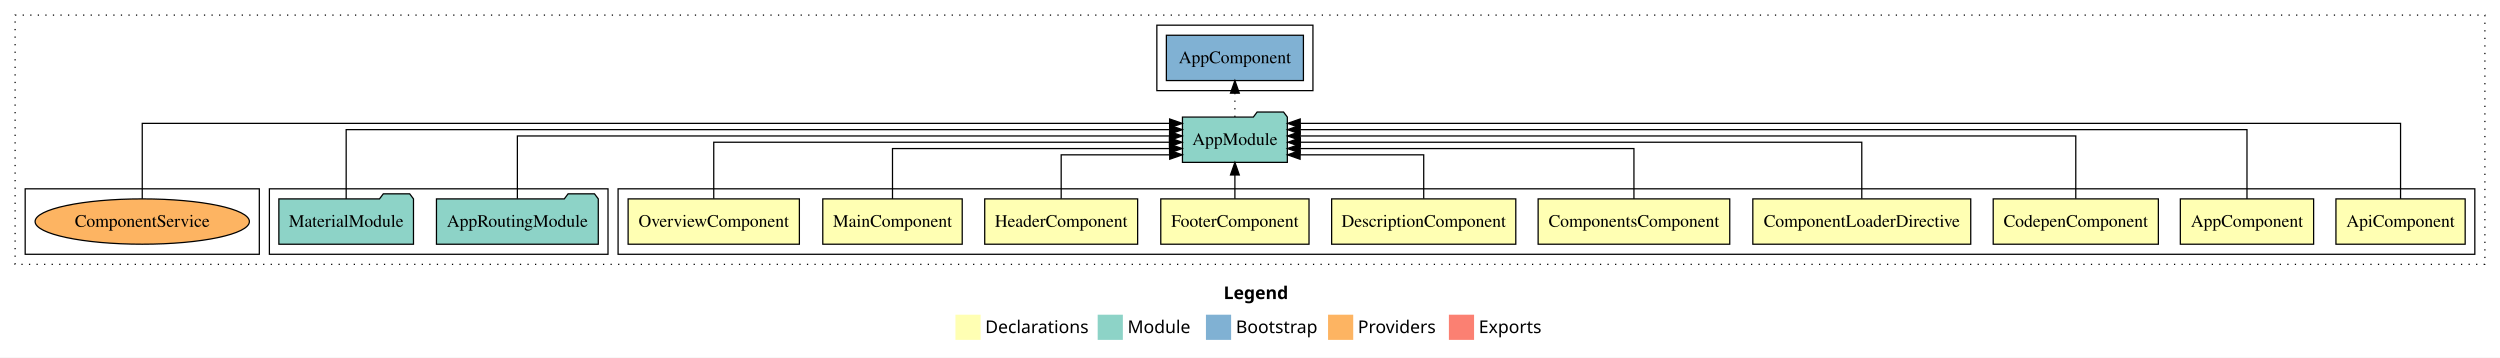
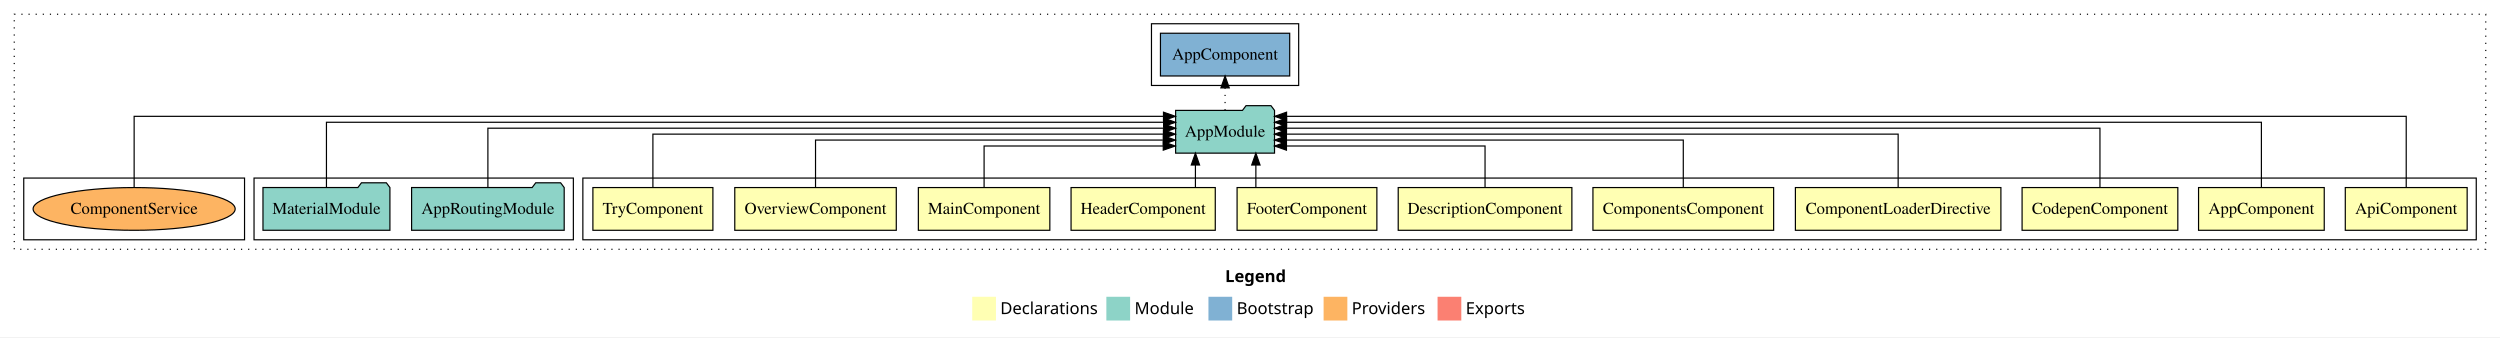
- <svg xmlns="http://www.w3.org/2000/svg" width="1986pt" height="284pt" viewBox="0.00 0.00 1986.00 284.00">
+ <svg xmlns="http://www.w3.org/2000/svg" width="2106pt" height="284pt" viewBox="0.00 0.00 2106.00 284.00">
  <g id="graph0" class="graph" transform="scale(1 1) rotate(0) translate(4 280)">
-     <polygon fill="#ffffff" stroke="transparent" points="-4,4 -4,-280 1982,-280 1982,4 -4,4" />
-     <text text-anchor="start" x="968.009" y="-42.4" font-family="sans-serif" font-weight="bold" font-size="14.00" fill="#000000">Legend</text>
-     <polygon fill="#ffffb3" stroke="transparent" points="755,-10 755,-30 775,-30 775,-10 755,-10" />
-     <text text-anchor="start" x="778.629" y="-15.4" font-family="sans-serif" font-size="14.00" fill="#000000">  Declarations</text>
-     <polygon fill="#8dd3c7" stroke="transparent" points="868,-10 868,-30 888,-30 888,-10 868,-10" />
-     <text text-anchor="start" x="891.725" y="-15.4" font-family="sans-serif" font-size="14.00" fill="#000000">  Module</text>
-     <polygon fill="#80b1d3" stroke="transparent" points="954,-10 954,-30 974,-30 974,-10 954,-10" />
-     <text text-anchor="start" x="977.781" y="-15.4" font-family="sans-serif" font-size="14.00" fill="#000000">  Bootstrap</text>
-     <polygon fill="#fdb462" stroke="transparent" points="1051,-10 1051,-30 1071,-30 1071,-10 1051,-10" />
-     <text text-anchor="start" x="1074.673" y="-15.4" font-family="sans-serif" font-size="14.00" fill="#000000">  Providers</text>
-     <polygon fill="#fb8072" stroke="transparent" points="1147,-10 1147,-30 1167,-30 1167,-10 1147,-10" />
-     <text text-anchor="start" x="1170.726" y="-15.4" font-family="sans-serif" font-size="14.00" fill="#000000">  Exports</text>
+     <polygon fill="#ffffff" stroke="transparent" points="-4,4 -4,-280 2102,-280 2102,4 -4,4" />
+     <text text-anchor="start" x="1028.009" y="-42.4" font-family="sans-serif" font-weight="bold" font-size="14.00" fill="#000000">Legend</text>
+     <polygon fill="#ffffb3" stroke="transparent" points="815,-10 815,-30 835,-30 835,-10 815,-10" />
+     <text text-anchor="start" x="838.629" y="-15.4" font-family="sans-serif" font-size="14.00" fill="#000000">  Declarations</text>
+     <polygon fill="#8dd3c7" stroke="transparent" points="928,-10 928,-30 948,-30 948,-10 928,-10" />
+     <text text-anchor="start" x="951.725" y="-15.4" font-family="sans-serif" font-size="14.00" fill="#000000">  Module</text>
+     <polygon fill="#80b1d3" stroke="transparent" points="1014,-10 1014,-30 1034,-30 1034,-10 1014,-10" />
+     <text text-anchor="start" x="1037.781" y="-15.4" font-family="sans-serif" font-size="14.00" fill="#000000">  Bootstrap</text>
+     <polygon fill="#fdb462" stroke="transparent" points="1111,-10 1111,-30 1131,-30 1131,-10 1111,-10" />
+     <text text-anchor="start" x="1134.673" y="-15.4" font-family="sans-serif" font-size="14.00" fill="#000000">  Providers</text>
+     <polygon fill="#fb8072" stroke="transparent" points="1207,-10 1207,-30 1227,-30 1227,-10 1207,-10" />
+     <text text-anchor="start" x="1230.726" y="-15.4" font-family="sans-serif" font-size="14.00" fill="#000000">  Exports</text>
    <g id="clust1" class="cluster">
-       <polygon fill="none" stroke="#000000" stroke-dasharray="1,5" points="8,-70 8,-268 1970,-268 1970,-70 8,-70" />
+       <polygon fill="none" stroke="#000000" stroke-dasharray="1,5" points="8,-70 8,-268 2090,-268 2090,-70 8,-70" />
    </g>
    <g id="clust2" class="cluster">
-       <polygon fill="none" stroke="#000000" points="487,-78 487,-130 1962,-130 1962,-78 487,-78" />
+       <polygon fill="none" stroke="#000000" points="487,-78 487,-130 2082,-130 2082,-78 487,-78" />
    </g>
-     <g id="clust13" class="cluster">
+     <g id="clust14" class="cluster">
      <polygon fill="none" stroke="#000000" points="210,-78 210,-130 479,-130 479,-78 210,-78" />
    </g>
-     <g id="clust15" class="cluster">
-       <polygon fill="none" stroke="#000000" points="915,-208 915,-260 1039,-260 1039,-208 915,-208" />
+     <g id="clust16" class="cluster">
+       <polygon fill="none" stroke="#000000" points="966,-208 966,-260 1090,-260 1090,-208 966,-208" />
    </g>
-     <g id="clust16" class="cluster">
+     <g id="clust17" class="cluster">
      <polygon fill="none" stroke="#000000" points="16,-78 16,-130 202,-130 202,-78 16,-78" />
    </g>
    <g id="node1" class="node">
-       <polygon fill="#ffffb3" stroke="#000000" points="1954.33,-122 1851.67,-122 1851.67,-86 1954.33,-86 1954.33,-122" />
-       <text text-anchor="middle" x="1903" y="-99.8" font-family="Times,serif" font-size="14.00" fill="#000000">ApiComponent</text>
+       <polygon fill="#ffffb3" stroke="#000000" points="2074.33,-122 1971.67,-122 1971.67,-86 2074.33,-86 2074.33,-122" />
+       <text text-anchor="middle" x="2023" y="-99.8" font-family="Times,serif" font-size="14.00" fill="#000000">ApiComponent</text>
+     </g>
+     <g id="node12" class="node">
+       <polygon fill="#8dd3c7" stroke="#000000" points="1069.657,-187 1066.657,-191 1045.657,-191 1042.657,-187 986.343,-187 986.343,-151 1069.657,-151 1069.657,-187" />
+       <text text-anchor="middle" x="1028" y="-164.8" font-family="Times,serif" font-size="14.00" fill="#000000">AppModule</text>
+     </g>
+     <g id="edge1" class="edge">
+       <path fill="none" stroke="#000000" d="M2023,-122.091C2023,-145.133 2023,-182 2023,-182 2023,-182 1079.802,-182 1079.802,-182" />
+       <polygon fill="#000000" stroke="#000000" points="1079.802,-178.5 1069.802,-182 1079.802,-185.5 1079.802,-178.5" />
+     </g>
+     <g id="node2" class="node">
+       <polygon fill="#ffffb3" stroke="#000000" points="1953.94,-122 1848.06,-122 1848.06,-86 1953.94,-86 1953.94,-122" />
+       <text text-anchor="middle" x="1901" y="-99.8" font-family="Times,serif" font-size="14.00" fill="#000000">AppComponent</text>
+     </g>
+     <g id="edge2" class="edge">
+       <path fill="none" stroke="#000000" d="M1901,-122.045C1901,-143.662 1901,-177 1901,-177 1901,-177 1079.812,-177 1079.812,-177" />
+       <polygon fill="#000000" stroke="#000000" points="1079.812,-173.5 1069.812,-177 1079.812,-180.5 1079.812,-173.5" />
+     </g>
+     <g id="node3" class="node">
+       <polygon fill="#ffffb3" stroke="#000000" points="1830.598,-122 1699.402,-122 1699.402,-86 1830.598,-86 1830.598,-122" />
+       <text text-anchor="middle" x="1765" y="-99.8" font-family="Times,serif" font-size="14.00" fill="#000000">CodepenComponent</text>
+     </g>
+     <g id="edge3" class="edge">
+       <path fill="none" stroke="#000000" d="M1765,-122.223C1765,-142.365 1765,-172 1765,-172 1765,-172 1079.736,-172 1079.736,-172" />
+       <polygon fill="#000000" stroke="#000000" points="1079.736,-168.5 1069.736,-172 1079.736,-175.5 1079.736,-168.5" />
+     </g>
+     <g id="node4" class="node">
+       <polygon fill="#ffffb3" stroke="#000000" points="1681.558,-122 1508.442,-122 1508.442,-86 1681.558,-86 1681.558,-122" />
+       <text text-anchor="middle" x="1595" y="-99.8" font-family="Times,serif" font-size="14.00" fill="#000000">ComponentLoaderDirective</text>
+     </g>
+     <g id="edge4" class="edge">
+       <path fill="none" stroke="#000000" d="M1595,-122.222C1595,-140.828 1595,-167 1595,-167 1595,-167 1079.693,-167 1079.693,-167" />
+       <polygon fill="#000000" stroke="#000000" points="1079.693,-163.5 1069.693,-167 1079.693,-170.5 1079.693,-163.5" />
+     </g>
+     <g id="node5" class="node">
+       <polygon fill="#ffffb3" stroke="#000000" points="1490.109,-122 1337.891,-122 1337.891,-86 1490.109,-86 1490.109,-122" />
+       <text text-anchor="middle" x="1414" y="-99.8" font-family="Times,serif" font-size="14.00" fill="#000000">ComponentsComponent</text>
+     </g>
+     <g id="edge5" class="edge">
+       <path fill="none" stroke="#000000" d="M1414,-122.034C1414,-139.06 1414,-162 1414,-162 1414,-162 1079.676,-162 1079.676,-162" />
+       <polygon fill="#000000" stroke="#000000" points="1079.676,-158.5 1069.676,-162 1079.676,-165.5 1079.676,-158.5" />
+     </g>
+     <g id="node6" class="node">
+       <polygon fill="#ffffb3" stroke="#000000" points="1320.146,-122 1173.854,-122 1173.854,-86 1320.146,-86 1320.146,-122" />
+       <text text-anchor="middle" x="1247" y="-99.8" font-family="Times,serif" font-size="14.00" fill="#000000">DescriptionComponent</text>
+     </g>
+     <g id="edge6" class="edge">
+       <path fill="none" stroke="#000000" d="M1247,-122.24C1247,-137.571 1247,-157 1247,-157 1247,-157 1079.708,-157 1079.708,-157" />
+       <polygon fill="#000000" stroke="#000000" points="1079.708,-153.5 1069.708,-157 1079.708,-160.5 1079.708,-153.5" />
+     </g>
+     <g id="node7" class="node">
+       <polygon fill="#ffffb3" stroke="#000000" points="1155.881,-122 1038.119,-122 1038.119,-86 1155.881,-86 1155.881,-122" />
+       <text text-anchor="middle" x="1097" y="-99.8" font-family="Times,serif" font-size="14.00" fill="#000000">FooterComponent</text>
+     </g>
+     <g id="edge7" class="edge">
+       <path fill="none" stroke="#000000" d="M1053.944,-122.106C1053.944,-122.106 1053.944,-140.991 1053.944,-140.991" />
+       <polygon fill="#000000" stroke="#000000" points="1050.444,-140.991 1053.944,-150.991 1057.444,-140.991 1050.444,-140.991" />
+     </g>
+     <g id="node8" class="node">
+       <polygon fill="#ffffb3" stroke="#000000" points="1019.744,-122 898.256,-122 898.256,-86 1019.744,-86 1019.744,-122" />
+       <text text-anchor="middle" x="959" y="-99.8" font-family="Times,serif" font-size="14.00" fill="#000000">HeaderComponent</text>
+     </g>
+     <g id="edge8" class="edge">
+       <path fill="none" stroke="#000000" d="M1003.022,-122.106C1003.022,-122.106 1003.022,-140.991 1003.022,-140.991" />
+       <polygon fill="#000000" stroke="#000000" points="999.522,-140.991 1003.022,-150.991 1006.522,-140.991 999.522,-140.991" />
+     </g>
+     <g id="node9" class="node">
+       <polygon fill="#ffffb3" stroke="#000000" points="880.382,-122 769.618,-122 769.618,-86 880.382,-86 880.382,-122" />
+       <text text-anchor="middle" x="825" y="-99.8" font-family="Times,serif" font-size="14.00" fill="#000000">MainComponent</text>
+     </g>
+     <g id="edge9" class="edge">
+       <path fill="none" stroke="#000000" d="M825,-122.24C825,-137.571 825,-157 825,-157 825,-157 975.938,-157 975.938,-157" />
+       <polygon fill="#000000" stroke="#000000" points="975.938,-160.5 985.938,-157 975.938,-153.5 975.938,-160.5" />
+     </g>
+     <g id="node10" class="node">
+       <polygon fill="#ffffb3" stroke="#000000" points="751.027,-122 614.973,-122 614.973,-86 751.027,-86 751.027,-122" />
+       <text text-anchor="middle" x="683" y="-99.8" font-family="Times,serif" font-size="14.00" fill="#000000">OverviewComponent</text>
+     </g>
+     <g id="edge10" class="edge">
+       <path fill="none" stroke="#000000" d="M683,-122.034C683,-139.06 683,-162 683,-162 683,-162 976.041,-162 976.041,-162" />
+       <polygon fill="#000000" stroke="#000000" points="976.041,-165.5 986.041,-162 976.041,-158.5 976.041,-165.5" />
    </g>
    <g id="node11" class="node">
-       <polygon fill="#8dd3c7" stroke="#000000" points="1018.657,-187 1015.657,-191 994.657,-191 991.657,-187 935.343,-187 935.343,-151 1018.657,-151 1018.657,-187" />
-       <text text-anchor="middle" x="977" y="-164.8" font-family="Times,serif" font-size="14.00" fill="#000000">AppModule</text>
+       <polygon fill="#ffffb3" stroke="#000000" points="596.547,-122 495.453,-122 495.453,-86 596.547,-86 596.547,-122" />
+       <text text-anchor="middle" x="546" y="-99.8" font-family="Times,serif" font-size="14.00" fill="#000000">TryComponent</text>
    </g>
-     <g id="edge1" class="edge">
-       <path fill="none" stroke="#000000" d="M1903,-122.091C1903,-145.133 1903,-182 1903,-182 1903,-182 1028.89,-182 1028.89,-182" />
-       <polygon fill="#000000" stroke="#000000" points="1028.89,-178.5 1018.89,-182 1028.89,-185.5 1028.89,-178.5" />
+     <g id="edge11" class="edge">
+       <path fill="none" stroke="#000000" d="M546,-122.222C546,-140.828 546,-167 546,-167 546,-167 976.069,-167 976.069,-167" />
+       <polygon fill="#000000" stroke="#000000" points="976.069,-170.5 986.069,-167 976.069,-163.5 976.069,-170.5" />
    </g>
-     <g id="node2" class="node">
-       <polygon fill="#ffffb3" stroke="#000000" points="1833.94,-122 1728.06,-122 1728.06,-86 1833.94,-86 1833.94,-122" />
-       <text text-anchor="middle" x="1781" y="-99.8" font-family="Times,serif" font-size="14.00" fill="#000000">AppComponent</text>
+     <g id="node15" class="node">
+       <polygon fill="#80b1d3" stroke="#000000" points="1082.439,-252 973.561,-252 973.561,-216 1082.439,-216 1082.439,-252" />
+       <text text-anchor="middle" x="1028" y="-229.8" font-family="Times,serif" font-size="14.00" fill="#000000">AppComponent </text>
    </g>
-     <g id="edge2" class="edge">
-       <path fill="none" stroke="#000000" d="M1781,-122.045C1781,-143.662 1781,-177 1781,-177 1781,-177 1028.814,-177 1028.814,-177" />
-       <polygon fill="#000000" stroke="#000000" points="1028.814,-173.5 1018.814,-177 1028.814,-180.5 1028.814,-173.5" />
+     <g id="edge14" class="edge">
+       <path fill="none" stroke="#000000" stroke-dasharray="1,5" d="M1028,-187.106C1028,-187.106 1028,-205.991 1028,-205.991" />
+       <polygon fill="#000000" stroke="#000000" points="1024.5,-205.991 1028,-215.991 1031.5,-205.991 1024.5,-205.991" />
    </g>
-     <g id="node3" class="node">
-       <polygon fill="#ffffb3" stroke="#000000" points="1710.598,-122 1579.402,-122 1579.402,-86 1710.598,-86 1710.598,-122" />
-       <text text-anchor="middle" x="1645" y="-99.8" font-family="Times,serif" font-size="14.00" fill="#000000">CodepenComponent</text>
-     </g>
-     <g id="edge3" class="edge">
-       <path fill="none" stroke="#000000" d="M1645,-122.223C1645,-142.365 1645,-172 1645,-172 1645,-172 1028.786,-172 1028.786,-172" />
-       <polygon fill="#000000" stroke="#000000" points="1028.786,-168.5 1018.786,-172 1028.786,-175.5 1028.786,-168.5" />
-     </g>
-     <g id="node4" class="node">
-       <polygon fill="#ffffb3" stroke="#000000" points="1561.558,-122 1388.442,-122 1388.442,-86 1561.558,-86 1561.558,-122" />
-       <text text-anchor="middle" x="1475" y="-99.8" font-family="Times,serif" font-size="14.00" fill="#000000">ComponentLoaderDirective</text>
-     </g>
-     <g id="edge4" class="edge">
-       <path fill="none" stroke="#000000" d="M1475,-122.222C1475,-140.828 1475,-167 1475,-167 1475,-167 1029.03,-167 1029.03,-167" />
-       <polygon fill="#000000" stroke="#000000" points="1029.03,-163.5 1019.03,-167 1029.03,-170.5 1029.03,-163.5" />
-     </g>
-     <g id="node5" class="node">
-       <polygon fill="#ffffb3" stroke="#000000" points="1370.109,-122 1217.891,-122 1217.891,-86 1370.109,-86 1370.109,-122" />
-       <text text-anchor="middle" x="1294" y="-99.8" font-family="Times,serif" font-size="14.00" fill="#000000">ComponentsComponent</text>
-     </g>
-     <g id="edge5" class="edge">
-       <path fill="none" stroke="#000000" d="M1294,-122.034C1294,-139.06 1294,-162 1294,-162 1294,-162 1028.768,-162 1028.768,-162" />
-       <polygon fill="#000000" stroke="#000000" points="1028.768,-158.5 1018.768,-162 1028.768,-165.5 1028.768,-158.5" />
-     </g>
-     <g id="node6" class="node">
-       <polygon fill="#ffffb3" stroke="#000000" points="1200.146,-122 1053.854,-122 1053.854,-86 1200.146,-86 1200.146,-122" />
-       <text text-anchor="middle" x="1127" y="-99.8" font-family="Times,serif" font-size="14.00" fill="#000000">DescriptionComponent</text>
-     </g>
-     <g id="edge6" class="edge">
-       <path fill="none" stroke="#000000" d="M1127,-122.24C1127,-137.571 1127,-157 1127,-157 1127,-157 1028.783,-157 1028.783,-157" />
-       <polygon fill="#000000" stroke="#000000" points="1028.783,-153.5 1018.783,-157 1028.783,-160.5 1028.783,-153.5" />
-     </g>
-     <g id="node7" class="node">
-       <polygon fill="#ffffb3" stroke="#000000" points="1035.881,-122 918.119,-122 918.119,-86 1035.881,-86 1035.881,-122" />
-       <text text-anchor="middle" x="977" y="-99.8" font-family="Times,serif" font-size="14.00" fill="#000000">FooterComponent</text>
-     </g>
-     <g id="edge7" class="edge">
-       <path fill="none" stroke="#000000" d="M977,-122.106C977,-122.106 977,-140.991 977,-140.991" />
-       <polygon fill="#000000" stroke="#000000" points="973.5,-140.991 977,-150.991 980.5,-140.991 973.5,-140.991" />
-     </g>
-     <g id="node8" class="node">
-       <polygon fill="#ffffb3" stroke="#000000" points="899.744,-122 778.256,-122 778.256,-86 899.744,-86 899.744,-122" />
-       <text text-anchor="middle" x="839" y="-99.8" font-family="Times,serif" font-size="14.00" fill="#000000">HeaderComponent</text>
-     </g>
-     <g id="edge8" class="edge">
-       <path fill="none" stroke="#000000" d="M839,-122.24C839,-137.571 839,-157 839,-157 839,-157 925.221,-157 925.221,-157" />
-       <polygon fill="#000000" stroke="#000000" points="925.221,-160.5 935.221,-157 925.221,-153.5 925.221,-160.5" />
-     </g>
-     <g id="node9" class="node">
-       <polygon fill="#ffffb3" stroke="#000000" points="760.382,-122 649.618,-122 649.618,-86 760.382,-86 760.382,-122" />
-       <text text-anchor="middle" x="705" y="-99.8" font-family="Times,serif" font-size="14.00" fill="#000000">MainComponent</text>
-     </g>
-     <g id="edge9" class="edge">
-       <path fill="none" stroke="#000000" d="M705,-122.034C705,-139.06 705,-162 705,-162 705,-162 925.096,-162 925.096,-162" />
-       <polygon fill="#000000" stroke="#000000" points="925.096,-165.5 935.096,-162 925.096,-158.5 925.096,-165.5" />
-     </g>
-     <g id="node10" class="node">
-       <polygon fill="#ffffb3" stroke="#000000" points="631.027,-122 494.973,-122 494.973,-86 631.027,-86 631.027,-122" />
-       <text text-anchor="middle" x="563" y="-99.8" font-family="Times,serif" font-size="14.00" fill="#000000">OverviewComponent</text>
-     </g>
-     <g id="edge10" class="edge">
-       <path fill="none" stroke="#000000" d="M563,-122.222C563,-140.828 563,-167 563,-167 563,-167 925.025,-167 925.025,-167" />
-       <polygon fill="#000000" stroke="#000000" points="925.025,-170.5 935.025,-167 925.025,-163.5 925.025,-170.5" />
-     </g>
-     <g id="node14" class="node">
-       <polygon fill="#80b1d3" stroke="#000000" points="1031.439,-252 922.561,-252 922.561,-216 1031.439,-216 1031.439,-252" />
-       <text text-anchor="middle" x="977" y="-229.8" font-family="Times,serif" font-size="14.00" fill="#000000">AppComponent </text>
-     </g>
-     <g id="edge13" class="edge">
-       <path fill="none" stroke="#000000" stroke-dasharray="1,5" d="M977,-187.106C977,-187.106 977,-205.991 977,-205.991" />
-       <polygon fill="#000000" stroke="#000000" points="973.5,-205.991 977,-215.991 980.5,-205.991 973.5,-205.991" />
-     </g>
-     <g id="node12" class="node">
+     <g id="node13" class="node">
      <polygon fill="#8dd3c7" stroke="#000000" points="471.274,-122 468.274,-126 447.274,-126 444.274,-122 342.726,-122 342.726,-86 471.274,-86 471.274,-122" />
      <text text-anchor="middle" x="407" y="-99.8" font-family="Times,serif" font-size="14.00" fill="#000000">AppRoutingModule</text>
    </g>
-     <g id="edge11" class="edge">
-       <path fill="none" stroke="#000000" d="M407,-122.223C407,-142.365 407,-172 407,-172 407,-172 925.087,-172 925.087,-172" />
-       <polygon fill="#000000" stroke="#000000" points="925.087,-175.5 935.087,-172 925.087,-168.5 925.087,-175.5" />
+     <g id="edge12" class="edge">
+       <path fill="none" stroke="#000000" d="M407,-122.223C407,-142.365 407,-172 407,-172 407,-172 976.29,-172 976.29,-172" />
+       <polygon fill="#000000" stroke="#000000" points="976.29,-175.5 986.29,-172 976.29,-168.5 976.29,-175.5" />
    </g>
-     <g id="node13" class="node">
+     <g id="node14" class="node">
      <polygon fill="#8dd3c7" stroke="#000000" points="324.471,-122 321.471,-126 300.471,-126 297.471,-122 217.529,-122 217.529,-86 324.471,-86 324.471,-122" />
      <text text-anchor="middle" x="271" y="-99.8" font-family="Times,serif" font-size="14.00" fill="#000000">MaterialModule</text>
    </g>
-     <g id="edge12" class="edge">
-       <path fill="none" stroke="#000000" d="M271,-122.045C271,-143.662 271,-177 271,-177 271,-177 925.212,-177 925.212,-177" />
-       <polygon fill="#000000" stroke="#000000" points="925.212,-180.5 935.212,-177 925.212,-173.5 925.212,-180.5" />
+     <g id="edge13" class="edge">
+       <path fill="none" stroke="#000000" d="M271,-122.045C271,-143.662 271,-177 271,-177 271,-177 976.222,-177 976.222,-177" />
+       <polygon fill="#000000" stroke="#000000" points="976.222,-180.5 986.222,-177 976.222,-173.5 976.222,-180.5" />
    </g>
-     <g id="node15" class="node">
+     <g id="node16" class="node">
      <ellipse fill="#fdb462" stroke="#000000" cx="109" cy="-104" rx="85.114" ry="18" />
      <text text-anchor="middle" x="109" y="-99.8" font-family="Times,serif" font-size="14.00" fill="#000000">ComponentService</text>
    </g>
-     <g id="edge14" class="edge">
-       <path fill="none" stroke="#000000" d="M109,-122.091C109,-145.133 109,-182 109,-182 109,-182 925.135,-182 925.135,-182" />
-       <polygon fill="#000000" stroke="#000000" points="925.135,-185.5 935.135,-182 925.135,-178.5 925.135,-185.5" />
+     <g id="edge15" class="edge">
+       <path fill="none" stroke="#000000" d="M109,-122.091C109,-145.133 109,-182 109,-182 109,-182 976.124,-182 976.124,-182" />
+       <polygon fill="#000000" stroke="#000000" points="976.125,-185.5 986.124,-182 976.124,-178.5 976.125,-185.5" />
    </g>
  </g>
</svg>
